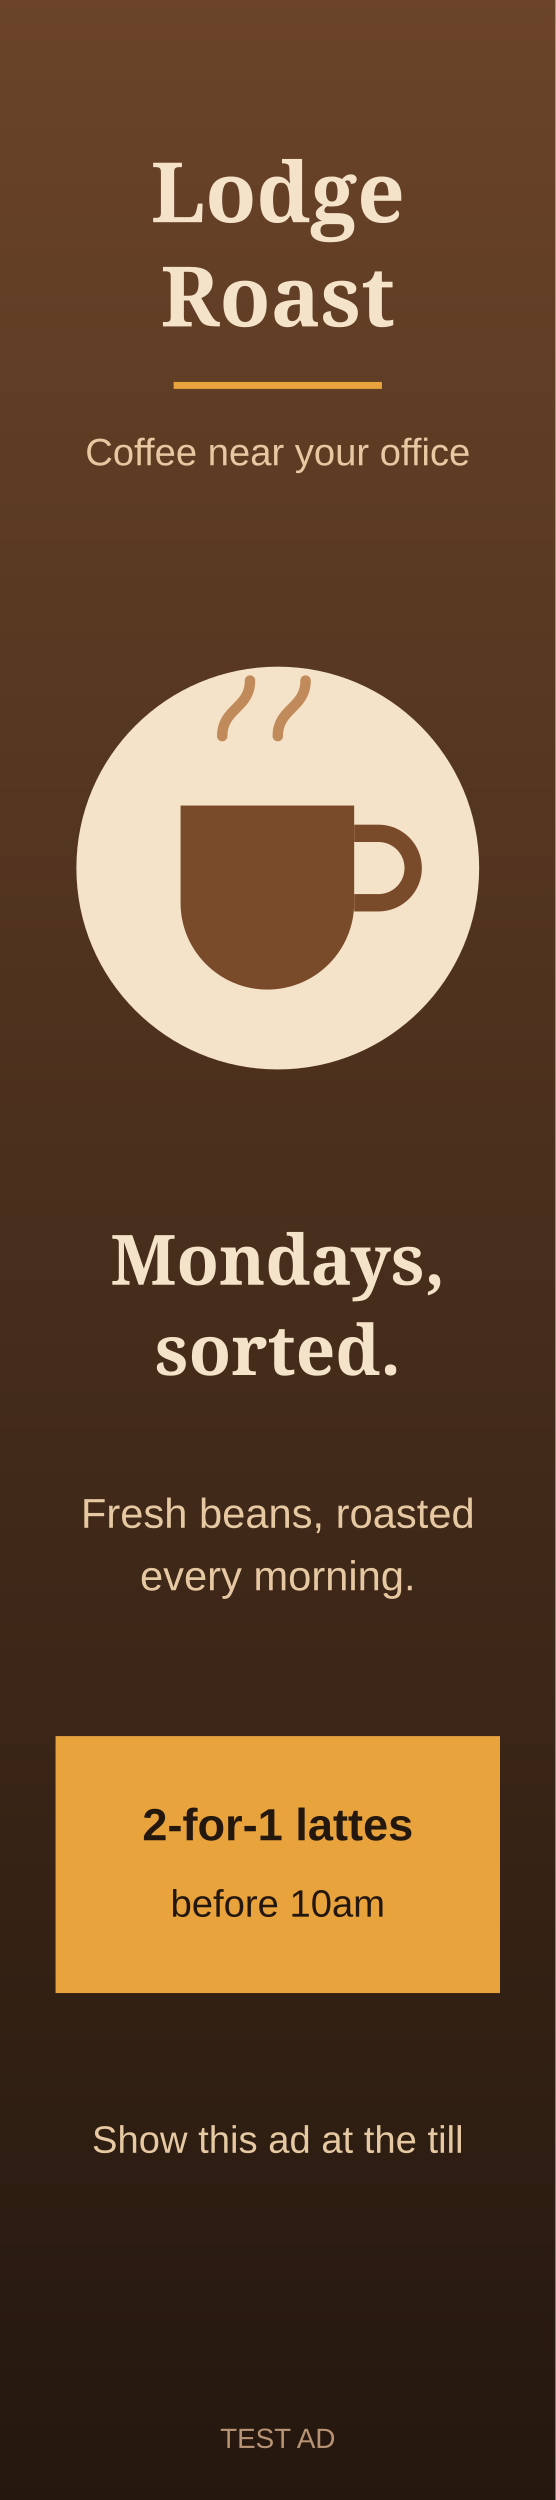
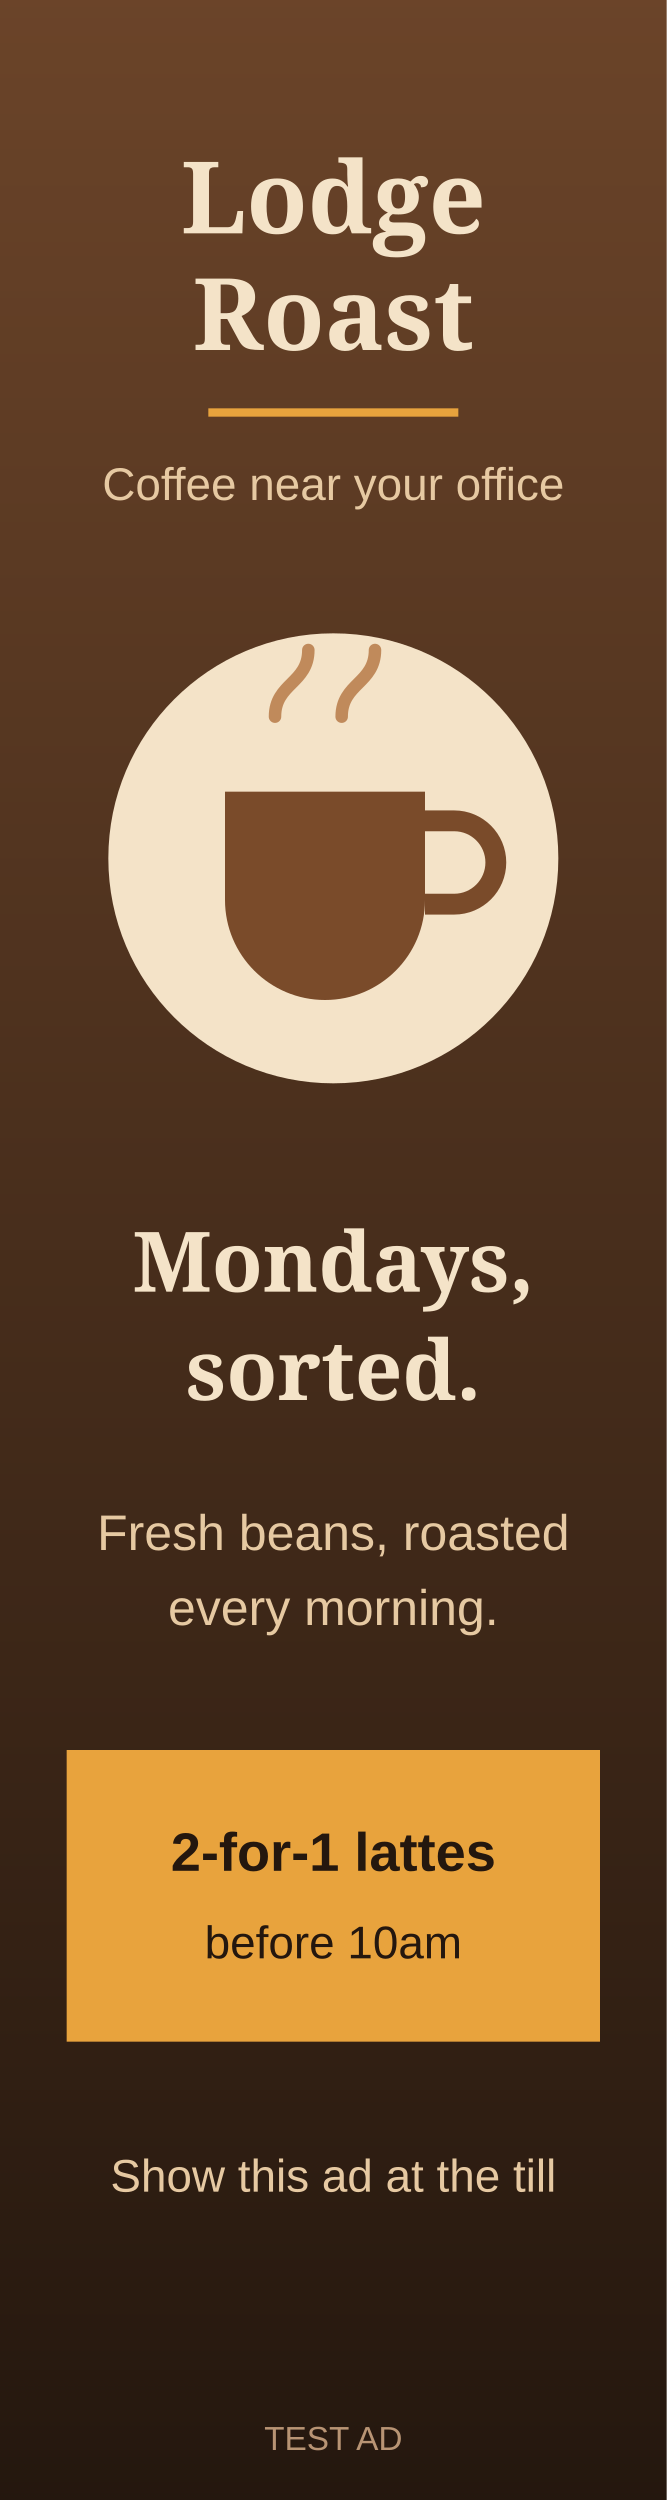
- <svg xmlns="http://www.w3.org/2000/svg" width="160" height="720" viewBox="0 0 160 720">
+ <svg xmlns="http://www.w3.org/2000/svg" width="160" height="600" viewBox="0 0 160 600">
  <defs>
    <linearGradient id="bg" x1="0" y1="0" x2="0" y2="1">
      <stop offset="0" stop-color="#6b4429" />
      <stop offset="1" stop-color="#24170e" />
    </linearGradient>
  </defs>
-   <rect width="160" height="720" fill="url(#bg)" />
-   <text x="80" y="64" text-anchor="middle" font-family="Georgia, serif" font-size="24" font-weight="700" fill="#f4e3c8">Lodge</text>
-   <text x="80" y="94" text-anchor="middle" font-family="Georgia, serif" font-size="24" font-weight="700" fill="#f4e3c8">Roast</text>
-   <rect x="50" y="110" width="60" height="2" fill="#e8a33d" />
-   <text x="80" y="134" text-anchor="middle" font-family="Arial, sans-serif" font-size="11" fill="#e6c9a2">Coffee near your office</text>
-   <circle cx="80" cy="250" r="58" fill="#f4e3c8" />
-   <path d="M52 232h50v28a25 25 0 0 1-25 25 25 25 0 0 1-25-25z" fill="#7a4b2a" />
-   <path d="M102 240h7a10 10 0 0 1 0 20h-7" fill="none" stroke="#7a4b2a" stroke-width="5" />
-   <path d="M64 212c0-8 8-8 8-16M80 212c0-8 8-8 8-16" fill="none" stroke="#c08a5b" stroke-width="3" stroke-linecap="round" />
-   <text x="80" y="370" text-anchor="middle" font-family="Georgia, serif" font-size="20" font-weight="700" fill="#f4e3c8">Mondays,</text>
-   <text x="80" y="396" text-anchor="middle" font-family="Georgia, serif" font-size="20" font-weight="700" fill="#f4e3c8">sorted.</text>
-   <text x="80" y="440" text-anchor="middle" font-family="Arial, sans-serif" font-size="12" fill="#e6c9a2">Fresh beans, roasted</text>
-   <text x="80" y="458" text-anchor="middle" font-family="Arial, sans-serif" font-size="12" fill="#e6c9a2">every morning.</text>
-   <rect x="16" y="500" width="128" height="74" fill="#e8a33d" />
-   <text x="80" y="530" text-anchor="middle" font-family="Arial, sans-serif" font-size="13" font-weight="700" fill="#24170e">2-for-1 lattes</text>
-   <text x="80" y="552" text-anchor="middle" font-family="Arial, sans-serif" font-size="11" fill="#24170e">before 10am</text>
-   <text x="80" y="620" text-anchor="middle" font-family="Arial, sans-serif" font-size="11" fill="#e6c9a2">Show this ad at the till</text>
-   <text x="80" y="705" text-anchor="middle" font-family="Arial, sans-serif" font-size="8" fill="#b89474">TEST AD</text>
+   <rect width="160" height="600" fill="url(#bg)" />
+   <text x="80" y="56" text-anchor="middle" font-family="Georgia, serif" font-size="24" font-weight="700" fill="#f4e3c8">Lodge</text>
+   <text x="80" y="84" text-anchor="middle" font-family="Georgia, serif" font-size="24" font-weight="700" fill="#f4e3c8">Roast</text>
+   <rect x="50" y="98" width="60" height="2" fill="#e8a33d" />
+   <text x="80" y="120" text-anchor="middle" font-family="Arial, sans-serif" font-size="11" fill="#e6c9a2">Coffee near your office</text>
+   <g transform="translate(0 -44)">
+     <circle cx="80" cy="250" r="54" fill="#f4e3c8" />
+     <path d="M54 234h48v26a24 24 0 0 1-24 24 24 24 0 0 1-24-24z" fill="#7a4b2a" />
+     <path d="M102 241h7a10 10 0 0 1 0 20h-7" fill="none" stroke="#7a4b2a" stroke-width="5" />
+     <path d="M66 216c0-8 8-8 8-16M82 216c0-8 8-8 8-16" fill="none" stroke="#c08a5b" stroke-width="3" stroke-linecap="round" />
+   </g>
+   <text x="80" y="310" text-anchor="middle" font-family="Georgia, serif" font-size="20" font-weight="700" fill="#f4e3c8">Mondays,</text>
+   <text x="80" y="336" text-anchor="middle" font-family="Georgia, serif" font-size="20" font-weight="700" fill="#f4e3c8">sorted.</text>
+   <text x="80" y="372" text-anchor="middle" font-family="Arial, sans-serif" font-size="12" fill="#e6c9a2">Fresh beans, roasted</text>
+   <text x="80" y="390" text-anchor="middle" font-family="Arial, sans-serif" font-size="12" fill="#e6c9a2">every morning.</text>
+   <rect x="16" y="420" width="128" height="70" fill="#e8a33d" />
+   <text x="80" y="449" text-anchor="middle" font-family="Arial, sans-serif" font-size="13" font-weight="700" fill="#24170e">2-for-1 lattes</text>
+   <text x="80" y="470" text-anchor="middle" font-family="Arial, sans-serif" font-size="11" fill="#24170e">before 10am</text>
+   <text x="80" y="526" text-anchor="middle" font-family="Arial, sans-serif" font-size="11" fill="#e6c9a2">Show this ad at the till</text>
+   <text x="80" y="588" text-anchor="middle" font-family="Arial, sans-serif" font-size="8" fill="#b89474">TEST AD</text>
</svg>
